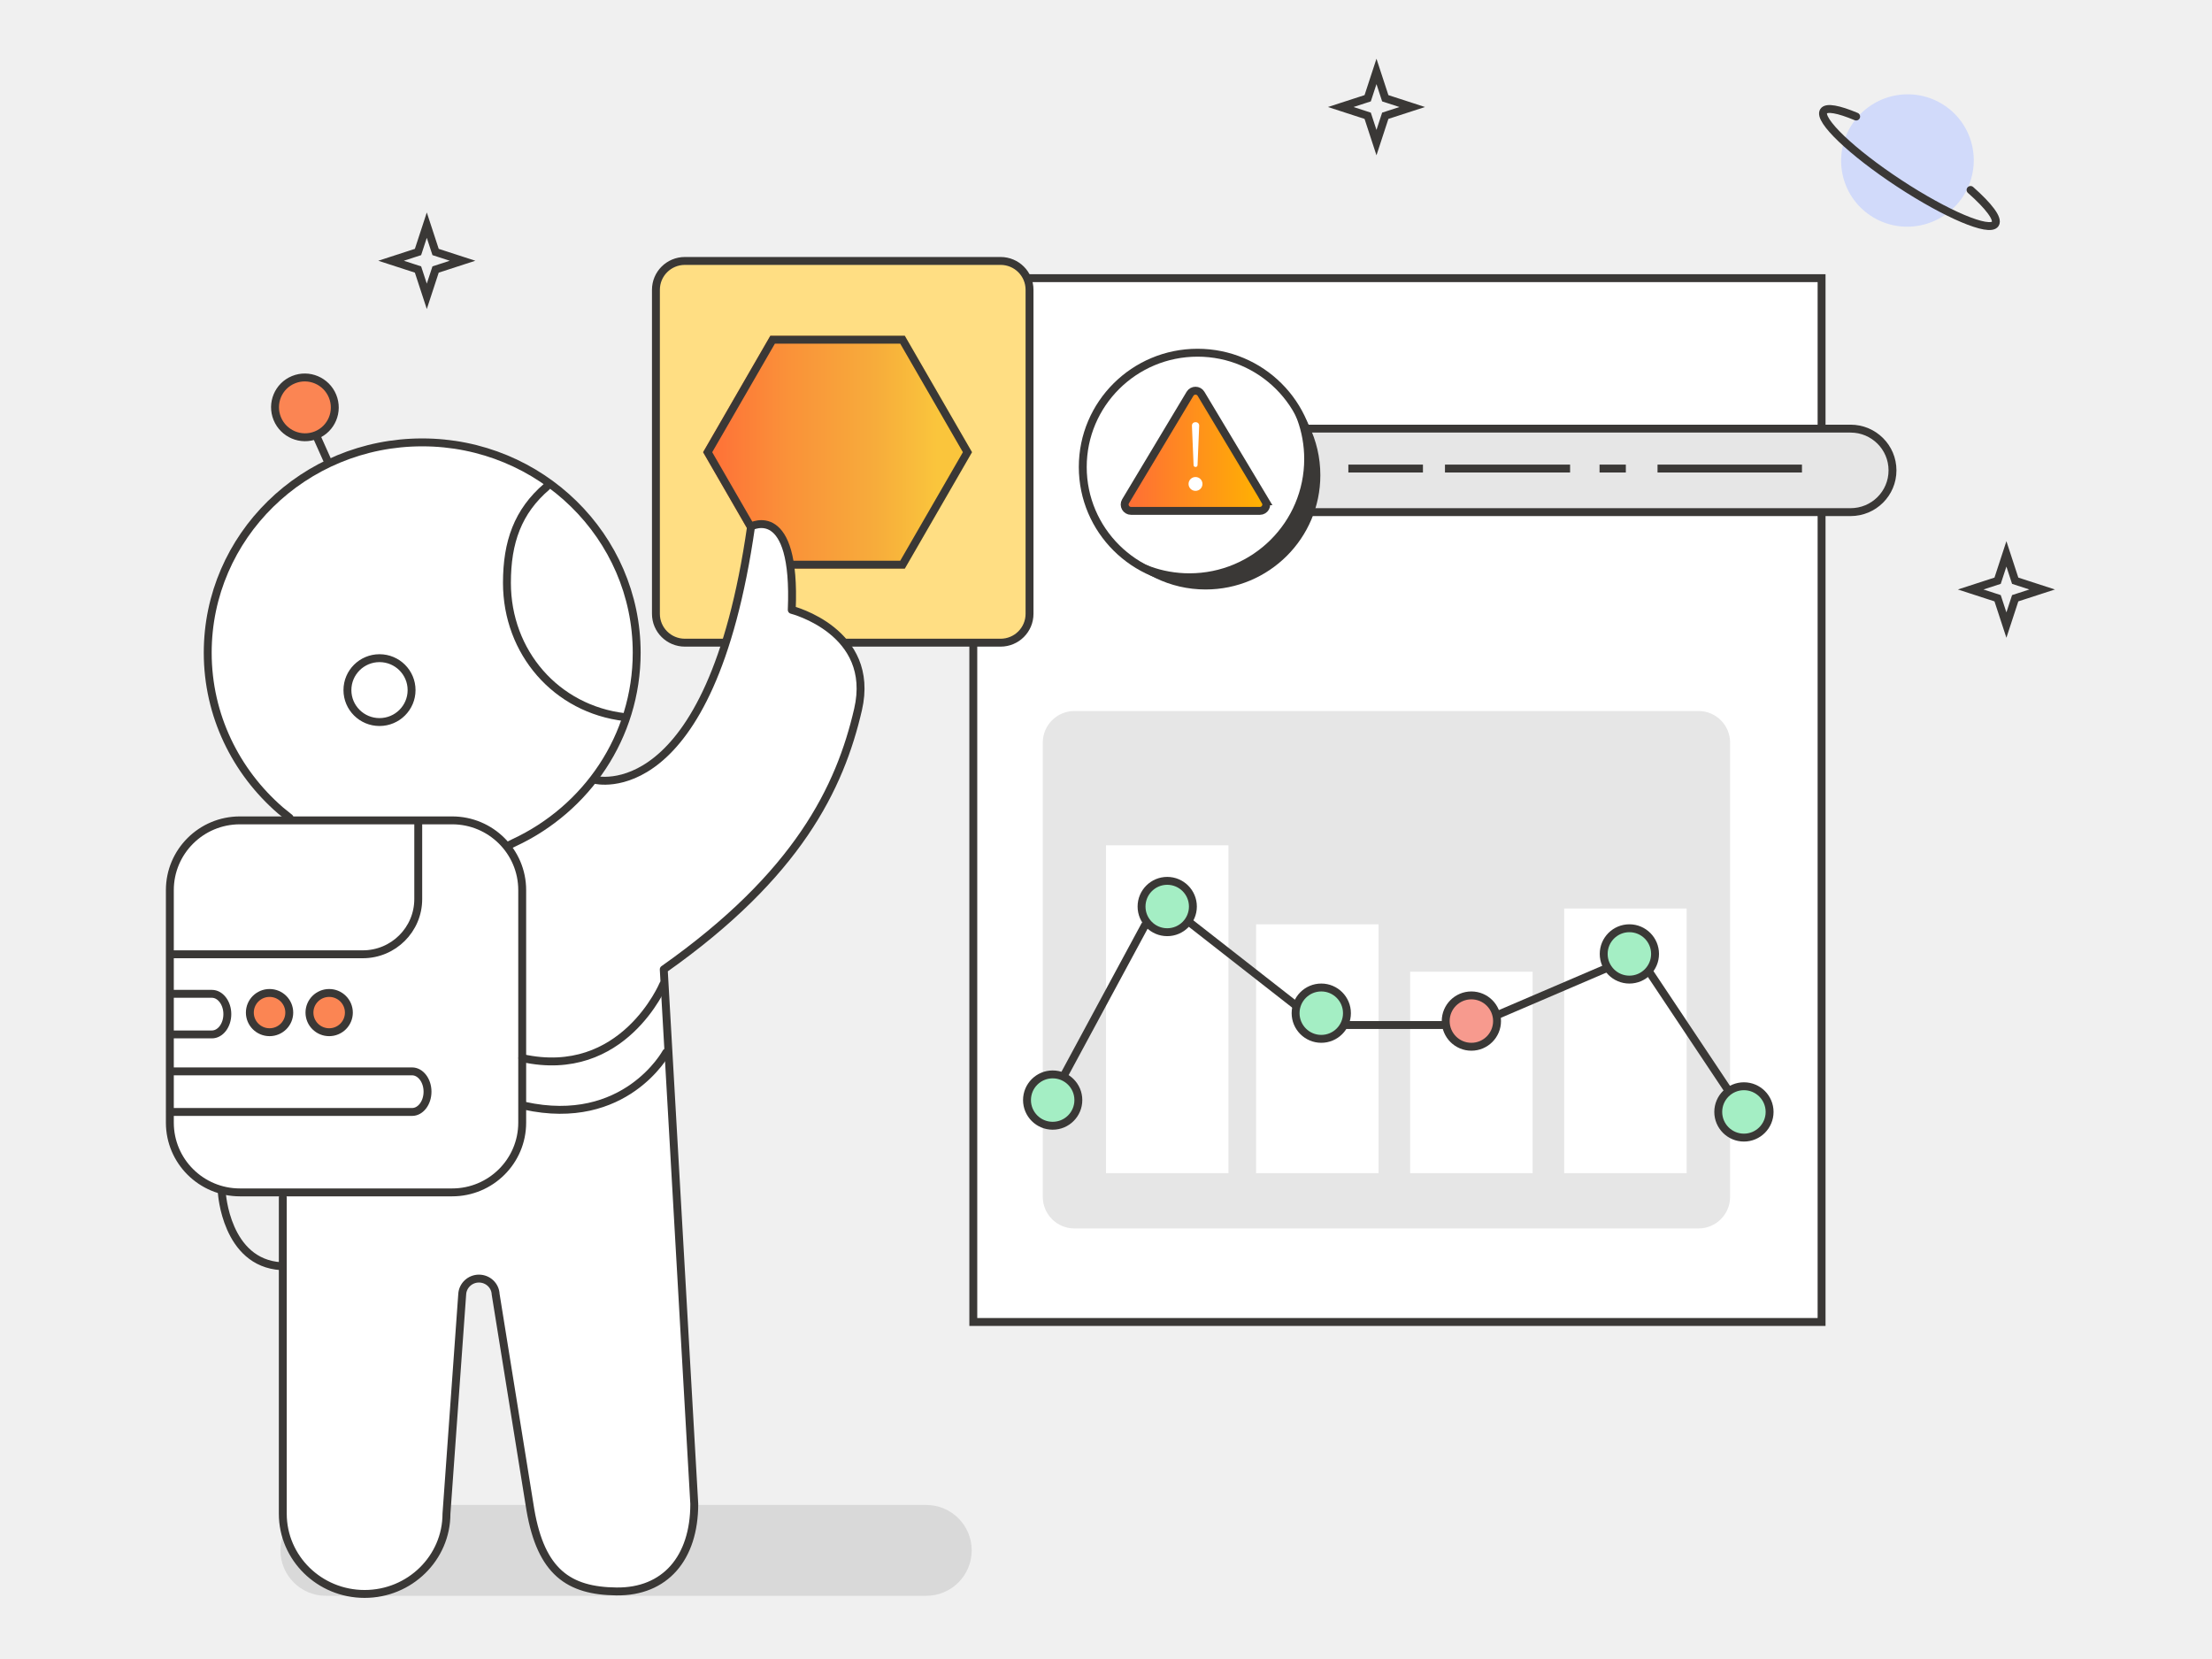
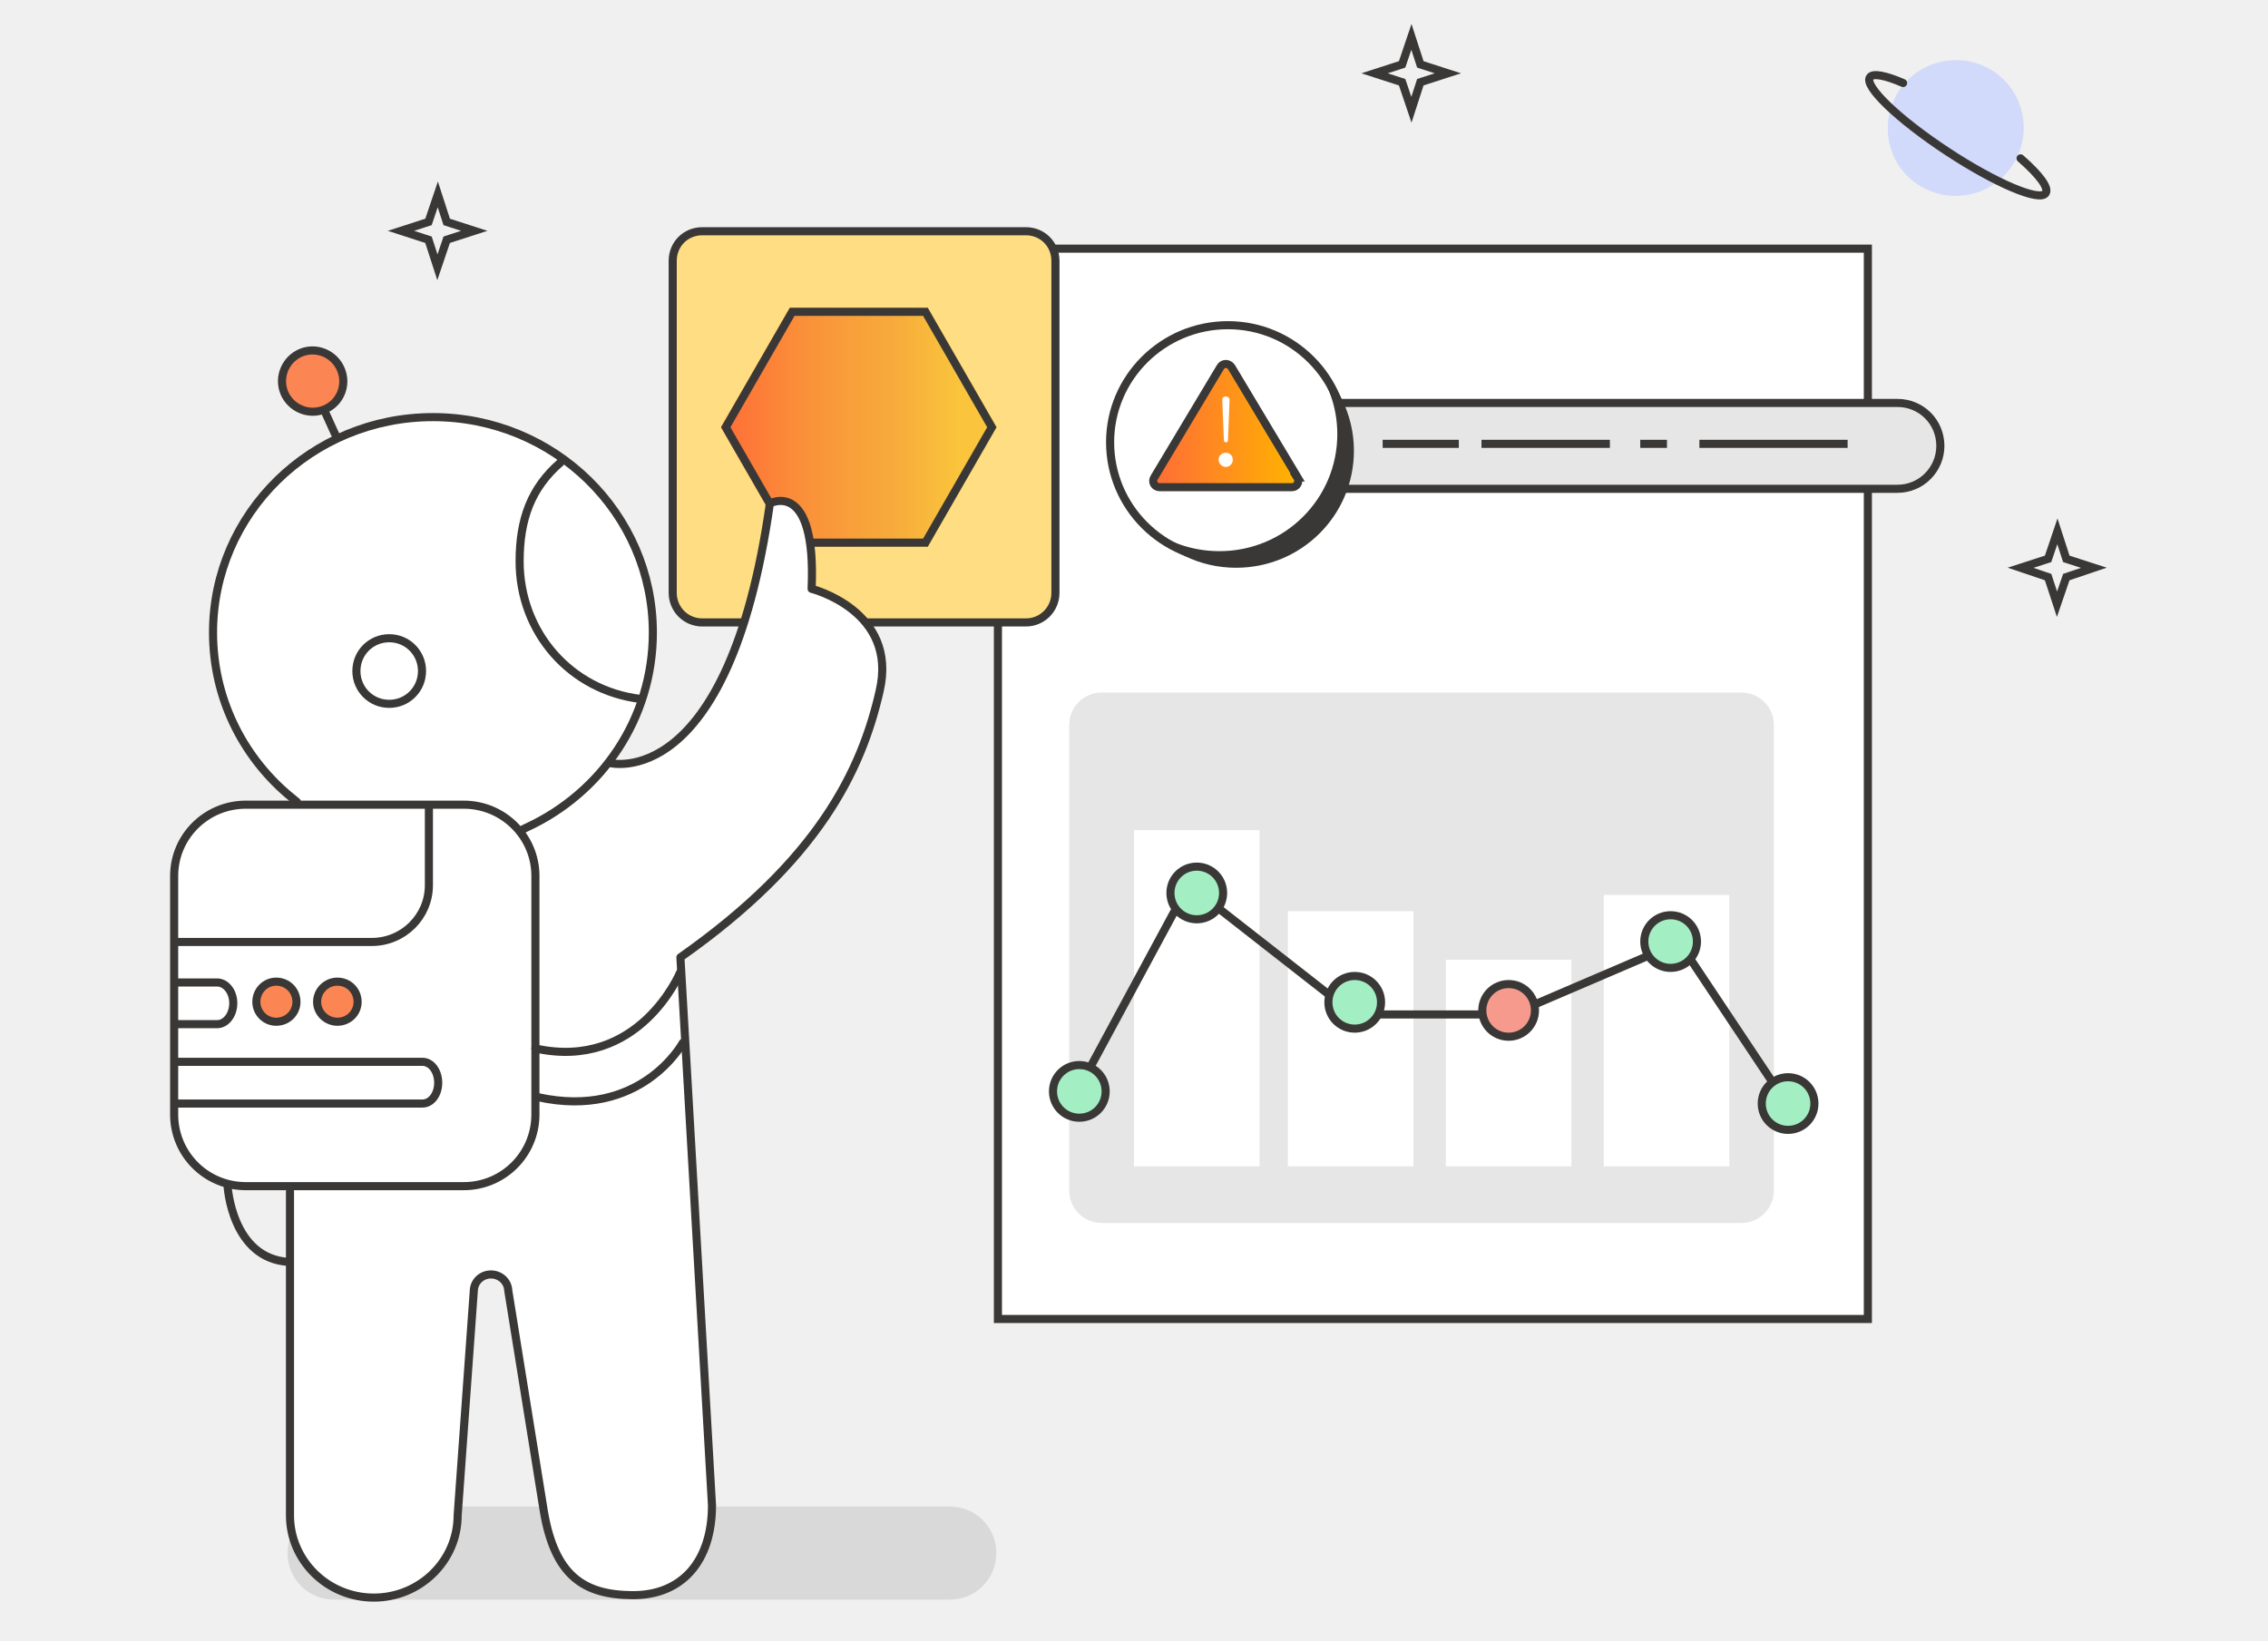
- <svg xmlns="http://www.w3.org/2000/svg" width="560" height="420" viewBox="0 0 560 420" fill="none">
-   <path d="M461.159 129.969V334.678H246.405V70.42H461.159V107.587" fill="white" />
-   <path d="M461.159 129.969V334.678H246.405V70.42H461.159V107.587" stroke="#3A3836" stroke-width="2" stroke-miterlimit="10" />
-   <path d="M330.424 108.513H468.497C474.368 108.513 479.113 113.238 479.113 119.083C479.113 124.928 474.368 129.653 468.497 129.653H330.424" fill="#E6E6E6" />
-   <path d="M330.424 108.513H468.497C474.368 108.513 479.113 113.238 479.113 119.083C479.113 124.928 474.368 129.653 468.497 129.653H330.424" stroke="#3A3836" stroke-width="2" stroke-miterlimit="10" />
-   <path d="M71 392.5C71 386.149 76.149 381 82.5 381H234.5C240.851 381 246 386.149 246 392.5C246 398.851 240.851 404 234.5 404H82.5C76.149 404 71 398.851 71 392.5Z" fill="#D9D9D9" />
-   <path d="M183.544 162.704H173.394C169.334 162.704 166.056 159.44 166.056 155.397V73.368C166.056 69.325 169.334 66.061 173.394 66.061H253.303C257.363 66.061 260.641 69.325 260.641 73.368V155.397C260.641 159.44 257.363 162.704 253.303 162.704H213.825" fill="#FFDE83" />
-   <path d="M183.544 162.704H173.394C169.334 162.704 166.056 159.44 166.056 155.397V73.368C166.056 69.325 169.334 66.061 173.394 66.061H253.303C257.363 66.061 260.641 69.325 260.641 73.368V155.397C260.641 159.44 257.363 162.704 253.303 162.704H213.825" stroke="#3A3836" stroke-width="2" stroke-miterlimit="10" />
-   <path d="M229.06 85H195.02L178 114.48L195.02 143.96H229.06L246.08 114.48L229.06 85Z" fill="url(#paint0_linear_212_4603)" />
-   <path d="M179.155 114.48L195.597 86H228.483L244.925 114.48L228.483 142.96H195.597L179.155 114.48Z" stroke="#3A3836" stroke-width="2" />
-   <path d="M71.593 303.185V383.218C71.593 394.446 80.863 403.53 92.31 403.53C103.733 403.53 113.028 394.446 113.028 383.218L117.017 327.638C117.14 325.446 118.998 323.693 121.249 323.693C123.523 323.693 125.382 325.446 125.48 327.663L134.283 382.294C137 398 143.993 402.775 156.076 402.897C168.355 403.043 175.766 394.5 175.766 380.736L168.037 245.414C201.962 221.497 212.651 199.431 217.225 179.63C221.799 159.828 200.446 154.397 200.446 154.397C201.595 127.119 190.148 133.281 190.148 133.281C179.851 205.227 150.548 197.409 150.548 197.409" fill="white" />
-   <path d="M71.593 303.185V383.218C71.593 394.446 80.863 403.53 92.31 403.53C103.733 403.53 113.028 394.446 113.028 383.218L117.017 327.638C117.14 325.446 118.998 323.693 121.249 323.693C123.523 323.693 125.382 325.446 125.48 327.663L134.283 382.294C137 398 143.993 402.775 156.076 402.897C168.355 403.043 175.766 394.5 175.766 380.736L168.037 245.414C201.962 221.497 212.651 199.431 217.225 179.63C221.799 159.828 200.446 154.397 200.446 154.397C201.595 127.119 190.148 133.281 190.148 133.281C179.851 205.227 150.548 197.409 150.548 197.409" stroke="#3A3836" stroke-width="2" stroke-linecap="round" stroke-linejoin="round" />
-   <path d="M150 226L129 229.5L121.5 215.75L114 202V198H150V226Z" fill="white" />
-   <path d="M73.305 207.031L70.957 205.131C59.706 195.364 52.588 181.116 52.588 165.237C52.588 135.839 76.901 111.995 106.888 111.995C136.875 111.995 161.188 135.839 161.188 165.237C161.188 186.475 148.494 204.814 130.149 213.339L128.926 213.948" fill="white" />
-   <path d="M73.305 207.031L70.957 205.131C59.706 195.364 52.588 181.116 52.588 165.237C52.588 135.839 76.901 111.995 106.888 111.995C136.875 111.995 161.188 135.839 161.188 165.237C161.188 186.475 148.494 204.814 130.149 213.339L128.926 213.948" stroke="#3A3836" stroke-width="2" stroke-linecap="round" stroke-linejoin="round" />
-   <path d="M158.18 181.554C140.789 179.533 128.339 165.138 128.339 147.554C128.339 137.251 131.079 129.482 138.416 123.198" fill="white" />
-   <path d="M158.18 181.554C140.789 179.533 128.339 165.138 128.339 147.554C128.339 137.251 131.079 129.482 138.416 123.198" stroke="#3A3836" stroke-width="2" stroke-linecap="round" stroke-linejoin="round" />
-   <path d="M114.471 207.688H60.733C50.939 207.688 43 215.594 43 225.346V284.214C43 293.966 50.939 301.871 60.733 301.871H114.471C124.264 301.871 132.204 293.966 132.204 284.214V225.346C132.204 215.594 124.264 207.688 114.471 207.688Z" fill="white" stroke="#3A3836" stroke-width="2" stroke-linecap="round" stroke-linejoin="round" />
-   <path d="M56.159 301.944C56.159 301.944 57.186 319.699 71.153 320.552" stroke="#3A3836" stroke-width="2" stroke-linecap="round" stroke-linejoin="round" />
-   <path d="M167.914 249.214C167.914 249.214 157.788 273.521 132.228 267.87" stroke="#3A3836" stroke-width="2" stroke-linecap="round" stroke-linejoin="round" />
-   <path d="M168.648 266.458C168.648 266.458 158.302 285.578 132.741 279.927" stroke="#3A3836" stroke-width="2" stroke-linecap="round" stroke-linejoin="round" />
-   <path d="M105.885 208.273V227.611C105.885 235.332 99.599 241.591 91.845 241.591H43.342" stroke="#3A3836" stroke-width="2" stroke-linecap="round" stroke-linejoin="round" />
-   <path d="M83.334 261.319C86.089 261.319 88.323 259.095 88.323 256.351C88.323 253.607 86.089 251.382 83.334 251.382C80.578 251.382 78.344 253.607 78.344 256.351C78.344 259.095 80.578 261.319 83.334 261.319Z" fill="#FB8553" stroke="#3A3836" stroke-width="2" stroke-miterlimit="10" />
-   <path d="M68.242 261.319C70.998 261.319 73.232 259.095 73.232 256.351C73.232 253.607 70.998 251.382 68.242 251.382C65.487 251.382 63.252 253.607 63.252 256.351C63.252 259.095 65.487 261.319 68.242 261.319Z" fill="#FB8553" stroke="#3A3836" stroke-width="2" stroke-miterlimit="10" />
-   <path d="M43.097 251.601H53.639C55.792 251.601 57.553 253.915 57.553 256.74C57.553 259.59 55.792 261.879 53.639 261.879H43.097" stroke="#3A3836" stroke-width="2" stroke-linecap="round" stroke-linejoin="round" />
-   <path d="M43.097 271.232H104.319C106.472 271.232 108.233 273.546 108.233 276.371C108.233 279.22 106.472 281.51 104.319 281.51H43.097" stroke="#3A3836" stroke-width="2" stroke-linecap="round" stroke-linejoin="round" />
-   <path d="M96.077 182.797C100.562 182.797 104.198 179.177 104.198 174.711C104.198 170.245 100.562 166.625 96.077 166.625C91.592 166.625 87.956 170.245 87.956 174.711C87.956 179.177 91.592 182.797 96.077 182.797Z" stroke="#3A3836" stroke-width="2" stroke-linecap="round" stroke-linejoin="round" />
-   <path d="M80.203 110.583L83.089 117.037" stroke="#3A3836" stroke-width="2" stroke-linecap="round" stroke-linejoin="round" />
-   <path d="M80.063 110.146C83.928 108.576 85.775 104.163 84.189 100.29C82.602 96.416 78.182 94.549 74.317 96.118C70.452 97.688 68.606 102.101 70.192 105.974C71.779 109.848 76.198 111.715 80.063 110.146Z" fill="#FB8553" stroke="#3A3836" stroke-width="2" stroke-miterlimit="10" />
-   <path d="M320.371 126.901L304.056 99.696C303.42 98.648 301.904 98.648 301.268 99.696L284.953 126.901C284.317 127.973 285.076 129.336 286.348 129.336H318.952C320.224 129.336 320.982 127.973 320.346 126.901H320.371Z" fill="url(#paint1_linear_212_4603)" />
-   <path d="M320.371 126.901L304.056 99.696C303.42 98.648 301.904 98.648 301.268 99.696L284.953 126.901C284.317 127.973 285.076 129.336 286.348 129.336H318.952C320.224 129.336 320.982 127.973 320.346 126.901H320.371Z" stroke="#3A3836" stroke-width="2" stroke-miterlimit="10" />
-   <path d="M303.591 107.806L303.176 117.743C303.176 118.376 302.173 118.376 302.173 117.743L301.757 107.806C301.708 106.564 303.64 106.564 303.591 107.806Z" fill="white" />
-   <path d="M302.662 124.271C303.641 124.271 304.423 123.491 304.423 122.517C304.423 121.543 303.641 120.763 302.662 120.763C301.684 120.763 300.901 121.543 300.901 122.517C300.901 123.491 301.684 124.271 302.662 124.271Z" fill="white" />
-   <path d="M303.176 147.164C319.224 147.164 332.233 134.21 332.233 118.23C332.233 102.25 319.224 89.295 303.176 89.295C287.127 89.295 274.118 102.25 274.118 118.23C274.118 134.21 287.127 147.164 303.176 147.164Z" stroke="#3A3836" stroke-width="2" stroke-miterlimit="10" />
-   <path d="M323.624 97.893C327.733 102.886 330.179 109.243 330.179 116.209C330.179 132.186 317.167 145.143 301.121 145.143C294.15 145.143 287.742 142.683 282.728 138.616C288.06 145.094 296.156 149.235 305.206 149.235C321.251 149.235 334.264 136.278 334.264 120.3C334.264 111.264 330.106 103.227 323.599 97.918L323.624 97.893Z" fill="#3A3836" />
-   <path d="M341.357 118.62H360.239" stroke="#3A3836" stroke-width="2" stroke-miterlimit="10" />
-   <path d="M404.951 118.62H411.604" stroke="#3A3836" stroke-width="2" stroke-miterlimit="10" />
-   <path d="M365.816 118.62H397.491" stroke="#3A3836" stroke-width="2" stroke-miterlimit="10" />
-   <path d="M419.627 118.62H456.194" stroke="#3A3836" stroke-width="2" stroke-miterlimit="10" />
-   <path d="M350.7 24.875L357.524 27.092L350.7 29.308L348.474 36.103L346.249 29.308L339.424 27.092L346.249 24.875L348.474 18.08L350.7 24.875V24.875Z" stroke="#3A3836" stroke-width="2" stroke-miterlimit="10" />
-   <path d="M510.176 147.019L517 149.236L510.176 151.452L507.95 158.247L505.725 151.452L498.9 149.236L505.725 147.019L507.95 140.224L510.176 147.019Z" stroke="#3A3836" stroke-width="2" stroke-miterlimit="10" />
-   <path d="M110.276 63.795L117.1 66.012L110.276 68.228L108.05 75.023L105.824 68.228L99 66.012L105.824 63.795L108.05 57L110.276 63.795Z" stroke="#3A3836" stroke-width="2" stroke-miterlimit="10" />
-   <path d="M473.632 54.645C481.374 59.724 491.771 57.569 496.899 49.838C502.014 42.086 499.908 31.708 492.166 26.628C484.423 21.549 474.027 23.705 468.898 31.436C463.783 39.187 465.889 49.565 473.632 54.645Z" fill="#D1DAFA" />
-   <path d="M498.873 48.091C503.472 52.149 505.977 55.41 505.122 56.689C503.666 58.879 492.767 54.273 480.78 46.391C468.793 38.509 460.227 30.333 461.683 28.143C462.394 27.044 465.466 27.645 469.913 29.506" stroke="#3A3836" stroke-width="2" stroke-linecap="round" stroke-linejoin="round" />
-   <rect x="264" y="180" width="174" height="131" rx="8" fill="#E6E6E6" />
-   <rect x="280" y="214" width="31" height="83" fill="white" />
-   <rect x="318" y="234" width="31" height="63" fill="white" />
-   <rect x="357" y="246" width="31" height="51" fill="white" />
-   <rect x="396" y="230" width="31" height="67" fill="white" />
-   <circle cx="266.5" cy="278.5" r="6.5" fill="#A4EEC4" stroke="#3A3836" stroke-width="2" />
-   <circle cx="295.5" cy="229.5" r="6.5" fill="#A4EEC4" stroke="#3A3836" stroke-width="2" />
-   <circle cx="334.5" cy="256.5" r="6.5" fill="#A4EEC4" stroke="#3A3836" stroke-width="2" />
-   <circle cx="372.5" cy="258.5" r="6.5" fill="#F79A8E" stroke="#3A3836" stroke-width="2" />
-   <circle cx="412.5" cy="241.5" r="6.5" fill="#A4EEC4" stroke="#3A3836" stroke-width="2" />
-   <circle cx="441.5" cy="281.5" r="6.5" fill="#A4EEC4" stroke="#3A3836" stroke-width="2" />
-   <path d="M269.5 272L290 234M300.5 233L328 254.5" stroke="#3A3836" stroke-width="2" />
-   <path d="M340.5 259.5H366" stroke="#3A3836" stroke-width="2" />
-   <path d="M379 257L407 245" stroke="#3A3836" stroke-width="2" />
-   <path d="M417.5 246L437.5 276" stroke="#3A3836" stroke-width="2" />
+ <svg xmlns="http://www.w3.org/2000/svg" version="1.2" viewBox="0 0 560 405" width="560" height="405">
  <defs>
-     <linearGradient id="paint0_linear_212_4603" x1="178" y1="114.48" x2="246.08" y2="114.48" gradientUnits="userSpaceOnUse">
-       <stop stop-color="#FF6D37" />
-       <stop offset="0.31" stop-color="#FA9139" />
-       <stop offset="0.64" stop-color="#F7AC3B" />
-       <stop offset="0.87" stop-color="#FAC53C" />
+     <linearGradient id="g1" x2="1" gradientUnits="userSpaceOnUse" gradientTransform="matrix(68.08,0,0,58.96,178,105.48)">
+       <stop offset="0" stop-color="#ff6d37" />
+       <stop offset=".31" stop-color="#fa9139" />
+       <stop offset=".64" stop-color="#f7ac3b" />
+       <stop offset=".87" stop-color="#fac53c" />
    </linearGradient>
-     <linearGradient id="paint1_linear_212_4603" x1="284.733" y1="114.114" x2="320.591" y2="114.114" gradientUnits="userSpaceOnUse">
-       <stop stop-color="#FF6C37" />
-       <stop offset="1" stop-color="#FFB400" />
+     <linearGradient id="g2" x2="1" gradientUnits="userSpaceOnUse" gradientTransform="matrix(35.858,0,0,30.431,284.733,105.114)">
+       <stop offset="0" stop-color="#ff6c37" />
+       <stop offset="1" stop-color="#ffb400" />
    </linearGradient>
  </defs>
+   <style>
+ 		.s0 { fill: #ffffff } 
+ 		.s1 { fill: none;stroke: #3a3836;stroke-miterlimit:10;stroke-width: 2 } 
+ 		.s2 { fill: #e6e6e6 } 
+ 		.s3 { fill: #d9d9d9 } 
+ 		.s4 { fill: #ffde83 } 
+ 		.s5 { fill: url(#g1) } 
+ 		.s6 { fill: none;stroke: #3a3836;stroke-width: 2 } 
+ 		.s7 { fill: none;stroke: #3a3836;stroke-linecap: round;stroke-linejoin: round;stroke-width: 2 } 
+ 		.s8 { fill: #ffffff;stroke: #3a3836;stroke-linecap: round;stroke-linejoin: round;stroke-width: 2 } 
+ 		.s9 { fill: #fb8553;stroke: #3a3836;stroke-miterlimit:10;stroke-width: 2 } 
+ 		.s10 { fill: url(#g2) } 
+ 		.s11 { fill: #3a3836 } 
+ 		.s12 { fill: #d1dafa } 
+ 		.s13 { fill: #a4eec4;stroke: #3a3836;stroke-width: 2 } 
+ 		.s14 { fill: #f79a8e;stroke: #3a3836;stroke-width: 2 } 
+ 	</style>
+   <path class="s0" d="m461.2 121v204.7h-214.8v-264.3h214.8v37.2" />
+   <path class="s1" d="m461.2 121v204.7h-214.8v-264.3h214.8v37.2" />
+   <path class="s2" d="m330.4 99.5h138.1c5.9 0 10.6 4.7 10.6 10.6 0 5.8-4.7 10.6-10.6 10.6h-138.1" />
+   <path class="s1" d="m330.4 99.5h138.1c5.9 0 10.6 4.7 10.6 10.6 0 5.8-4.7 10.6-10.6 10.6h-138.1" />
+   <path class="s3" d="m71 383.5c0-6.4 5.1-11.5 11.5-11.5h152c6.4 0 11.5 5.1 11.5 11.5 0 6.4-5.1 11.5-11.5 11.5h-152c-6.4 0-11.5-5.1-11.5-11.5z" />
+   <path class="s4" d="m183.5 153.7h-10.1c-4.1 0-7.3-3.3-7.3-7.3v-82c0-4.1 3.2-7.3 7.3-7.3h79.9c4.1 0 7.3 3.2 7.3 7.3v82c0 4-3.2 7.3-7.3 7.3h-39.5" />
+   <path class="s1" d="m183.5 153.7h-10.1c-4.1 0-7.3-3.3-7.3-7.3v-82c0-4.1 3.2-7.3 7.3-7.3h79.9c4.1 0 7.3 3.2 7.3 7.3v82c0 4-3.2 7.3-7.3 7.3h-39.5" />
+   <path class="s5" d="m229.1 76h-34.1l-17 29.5 17 29.5h34.1l17-29.5z" />
+   <path class="s6" d="m179.2 105.5l16.4-28.5h32.9l16.4 28.5-16.4 28.5h-32.9z" />
+   <path class="s0" d="m71.6 294.2v80c0 11.2 9.3 20.3 20.7 20.3 11.4 0 20.7-9.1 20.7-20.3l4-55.6c0.1-2.2 2-3.9 4.2-3.9 2.3 0 4.2 1.7 4.3 4l8.8 54.6c2.7 15.7 9.7 20.5 21.8 20.6 12.3 0.1 19.7-8.4 19.7-22.2l-7.8-135.3c34-23.9 44.7-46 49.2-65.8 4.6-19.8-16.8-25.2-16.8-25.2 1.2-27.3-10.3-21.1-10.3-21.1-10.2 71.9-39.6 64.1-39.6 64.1" />
+   <path class="s7" d="m71.6 294.2v80c0 11.2 9.3 20.3 20.7 20.3 11.4 0 20.7-9.1 20.7-20.3l4-55.6c0.1-2.2 2-3.9 4.2-3.9 2.3 0 4.2 1.7 4.3 4l8.8 54.6c2.7 15.7 9.7 20.5 21.8 20.6 12.3 0.1 19.7-8.4 19.7-22.2l-7.8-135.3c34-23.9 44.7-46 49.2-65.8 4.6-19.8-16.8-25.2-16.8-25.2 1.2-27.3-10.3-21.1-10.3-21.1-10.2 71.9-39.6 64.1-39.6 64.1" />
+   <path class="s0" d="m150 217l-21 3.5-7.5-13.8-7.5-13.7v-4h36z" />
+   <path class="s0" d="m73.3 198l-2.3-1.9c-11.3-9.7-18.4-24-18.4-39.9 0-29.4 24.3-53.2 54.3-53.2 30 0 54.3 23.8 54.3 53.2 0 21.3-12.7 39.6-31.1 48.1l-1.2 0.6" />
+   <path class="s7" d="m73.3 198l-2.3-1.9c-11.3-9.7-18.4-24-18.4-39.9 0-29.4 24.3-53.2 54.3-53.2 30 0 54.3 23.8 54.3 53.2 0 21.3-12.7 39.6-31.1 48.1l-1.2 0.6" />
+   <path class="s0" d="m158.2 172.6c-17.4-2.1-29.9-16.5-29.9-34 0-10.3 2.8-18.1 10.1-24.4" />
+   <path class="s7" d="m158.2 172.6c-17.4-2.1-29.9-16.5-29.9-34 0-10.3 2.8-18.1 10.1-24.4" />
+   <path class="s8" d="m114.5 198.7h-53.8c-9.8 0-17.7 7.9-17.7 17.6v58.9c0 9.8 7.9 17.7 17.7 17.7h53.8c9.8 0 17.7-7.9 17.7-17.7v-58.9c0-9.7-7.9-17.6-17.7-17.6z" />
+   <path class="s7" d="m56.2 292.9c0 0 1 17.8 15 18.7" />
+   <path class="s7" d="m167.9 240.2c0 0-10.1 24.3-35.7 18.7" />
+   <path class="s7" d="m168.6 257.5c0 0-10.3 19.1-35.9 13.4" />
+   <path class="s7" d="m105.9 199.3v19.3c0 7.7-6.3 14-14.1 14h-48.5" />
+   <path class="s9" d="m83.3 252.3c2.8 0 5-2.2 5-4.9 0-2.8-2.2-5-5-5-2.7 0-5 2.2-5 5 0 2.7 2.3 4.9 5 4.9z" />
+   <path class="s9" d="m68.2 252.3c2.8 0 5-2.2 5-4.9 0-2.8-2.2-5-5-5-2.7 0-4.9 2.2-4.9 5 0 2.7 2.2 4.9 4.9 4.9z" />
+   <path class="s7" d="m43.1 242.6h10.5c2.2 0 4 2.3 4 5.1 0 2.9-1.8 5.2-4 5.2h-10.5" />
+   <path class="s7" d="m43.1 262.2h61.2c2.2 0 3.9 2.3 3.9 5.2 0 2.8-1.7 5.1-3.9 5.1h-61.2" />
+   <path class="s7" d="m96.1 173.8c4.5 0 8.1-3.6 8.1-8.1 0-4.5-3.6-8.1-8.1-8.1-4.5 0-8.1 3.6-8.1 8.1 0 4.5 3.6 8.1 8.1 8.1z" />
+   <path class="s7" d="m80.2 101.6l2.9 6.4" />
+   <path class="s9" d="m80.1 101.1c3.8-1.5 5.7-5.9 4.1-9.8-1.6-3.9-6-5.8-9.9-4.2-3.8 1.6-5.7 6-4.1 9.9 1.6 3.8 6 5.7 9.9 4.1z" />
+   <path class="s10" d="m320.4 117.9l-16.3-27.2c-0.7-1.1-2.2-1.1-2.8 0l-16.3 27.2c-0.7 1.1 0.1 2.4 1.3 2.4h32.7c1.2 0 2-1.3 1.3-2.4z" />
+   <path class="s1" d="m320.4 117.9l-16.3-27.2c-0.7-1.1-2.2-1.1-2.8 0l-16.3 27.2c-0.7 1.1 0.1 2.4 1.3 2.4h32.7c1.2 0 2-1.3 1.3-2.4z" />
+   <path class="s0" d="m303.6 98.8l-0.4 9.9c0 0.7-1 0.7-1 0l-0.4-9.9c-0.1-1.2 1.8-1.2 1.8 0z" />
+   <path class="s0" d="m302.7 115.3c0.9 0 1.7-0.8 1.7-1.8 0-1-0.8-1.7-1.7-1.7-1 0-1.8 0.7-1.8 1.7 0 1 0.8 1.8 1.8 1.8z" />
+   <path class="s1" d="m303.2 138.2c16 0 29-13 29-29 0-15.9-13-28.9-29-28.9-16.1 0-29.1 13-29.1 28.9 0 16 13 29 29.1 29z" />
+   <path class="s11" d="m323.6 88.9c4.1 5 6.6 11.3 6.6 18.3 0 16-13 28.9-29.1 28.9-7 0-13.4-2.4-18.4-6.5 5.4 6.5 13.5 10.6 22.5 10.6 16.1 0 29.1-12.9 29.1-28.9 0-9-4.2-17.1-10.7-22.4z" />
+   <path class="s1" d="m341.4 109.6h18.8" />
+   <path class="s1" d="m405 109.6h6.6" />
+   <path class="s1" d="m365.8 109.6h31.7" />
+   <path class="s1" d="m419.6 109.6h36.6" />
+   <path class="s1" d="m350.7 15.9l6.8 2.2-6.8 2.2-2.2 6.8-2.3-6.8-6.8-2.2 6.8-2.2 2.3-6.8z" />
+   <path class="s1" d="m510.2 138l6.8 2.2-6.8 2.3-2.3 6.7-2.2-6.7-6.8-2.3 6.8-2.2 2.3-6.8z" />
+   <path class="s1" d="m110.3 54.8l6.8 2.2-6.8 2.2-2.3 6.8-2.2-6.8-6.8-2.2 6.8-2.2 2.3-6.8z" />
+   <path class="s12" d="m473.6 45.6c7.8 5.1 18.2 3 23.3-4.8 5.1-7.7 3-18.1-4.7-23.2-7.8-5.1-18.2-2.9-23.3 4.8-5.1 7.8-3 18.2 4.7 23.2z" />
+   <path class="s7" d="m498.9 39.1c4.6 4 7.1 7.3 6.2 8.6-1.4 2.2-12.3-2.4-24.3-10.3-12-7.9-20.6-16.1-19.1-18.3 0.7-1.1 3.8-0.5 8.2 1.4" />
+   <path fill-rule="evenodd" class="s2" d="m272 171h158c4.4 0 8 3.6 8 8v115c0 4.4-3.6 8-8 8h-158c-4.4 0-8-3.6-8-8v-115c0-4.4 3.6-8 8-8z" />
+   <path fill-rule="evenodd" class="s0" d="m280 205h31v83h-31z" />
+   <path fill-rule="evenodd" class="s0" d="m318 225h31v63h-31z" />
+   <path fill-rule="evenodd" class="s0" d="m357 237h31v51h-31z" />
+   <path fill-rule="evenodd" class="s0" d="m396 221h31v67h-31z" />
+   <path fill-rule="evenodd" class="s13" d="m266.5 276c-3.6 0-6.5-2.9-6.5-6.5 0-3.6 2.9-6.5 6.5-6.5 3.6 0 6.5 2.9 6.5 6.5 0 3.6-2.9 6.5-6.5 6.5z" />
+   <path fill-rule="evenodd" class="s13" d="m295.5 227c-3.6 0-6.5-2.9-6.5-6.5 0-3.6 2.9-6.5 6.5-6.5 3.6 0 6.5 2.9 6.5 6.5 0 3.6-2.9 6.5-6.5 6.5z" />
+   <path fill-rule="evenodd" class="s13" d="m334.5 254c-3.6 0-6.5-2.9-6.5-6.5 0-3.6 2.9-6.5 6.5-6.5 3.6 0 6.5 2.9 6.5 6.5 0 3.6-2.9 6.5-6.5 6.5z" />
+   <path fill-rule="evenodd" class="s14" d="m372.5 256c-3.6 0-6.5-2.9-6.5-6.5 0-3.6 2.9-6.5 6.5-6.5 3.6 0 6.5 2.9 6.5 6.5 0 3.6-2.9 6.5-6.5 6.5z" />
+   <path fill-rule="evenodd" class="s13" d="m412.5 239c-3.6 0-6.5-2.9-6.5-6.5 0-3.6 2.9-6.5 6.5-6.5 3.6 0 6.5 2.9 6.5 6.5 0 3.6-2.9 6.5-6.5 6.5z" />
+   <path fill-rule="evenodd" class="s13" d="m441.5 279c-3.6 0-6.5-2.9-6.5-6.5 0-3.6 2.9-6.5 6.5-6.5 3.6 0 6.5 2.9 6.5 6.5 0 3.6-2.9 6.5-6.5 6.5z" />
+   <path class="s6" d="m269.5 263l20.5-38m10.5-1l27.5 21.5" />
+   <path class="s6" d="m340.5 250.5h25.5" />
+   <path class="s6" d="m379 248l28-12" />
+   <path class="s6" d="m417.5 237l20 30" />
</svg>
